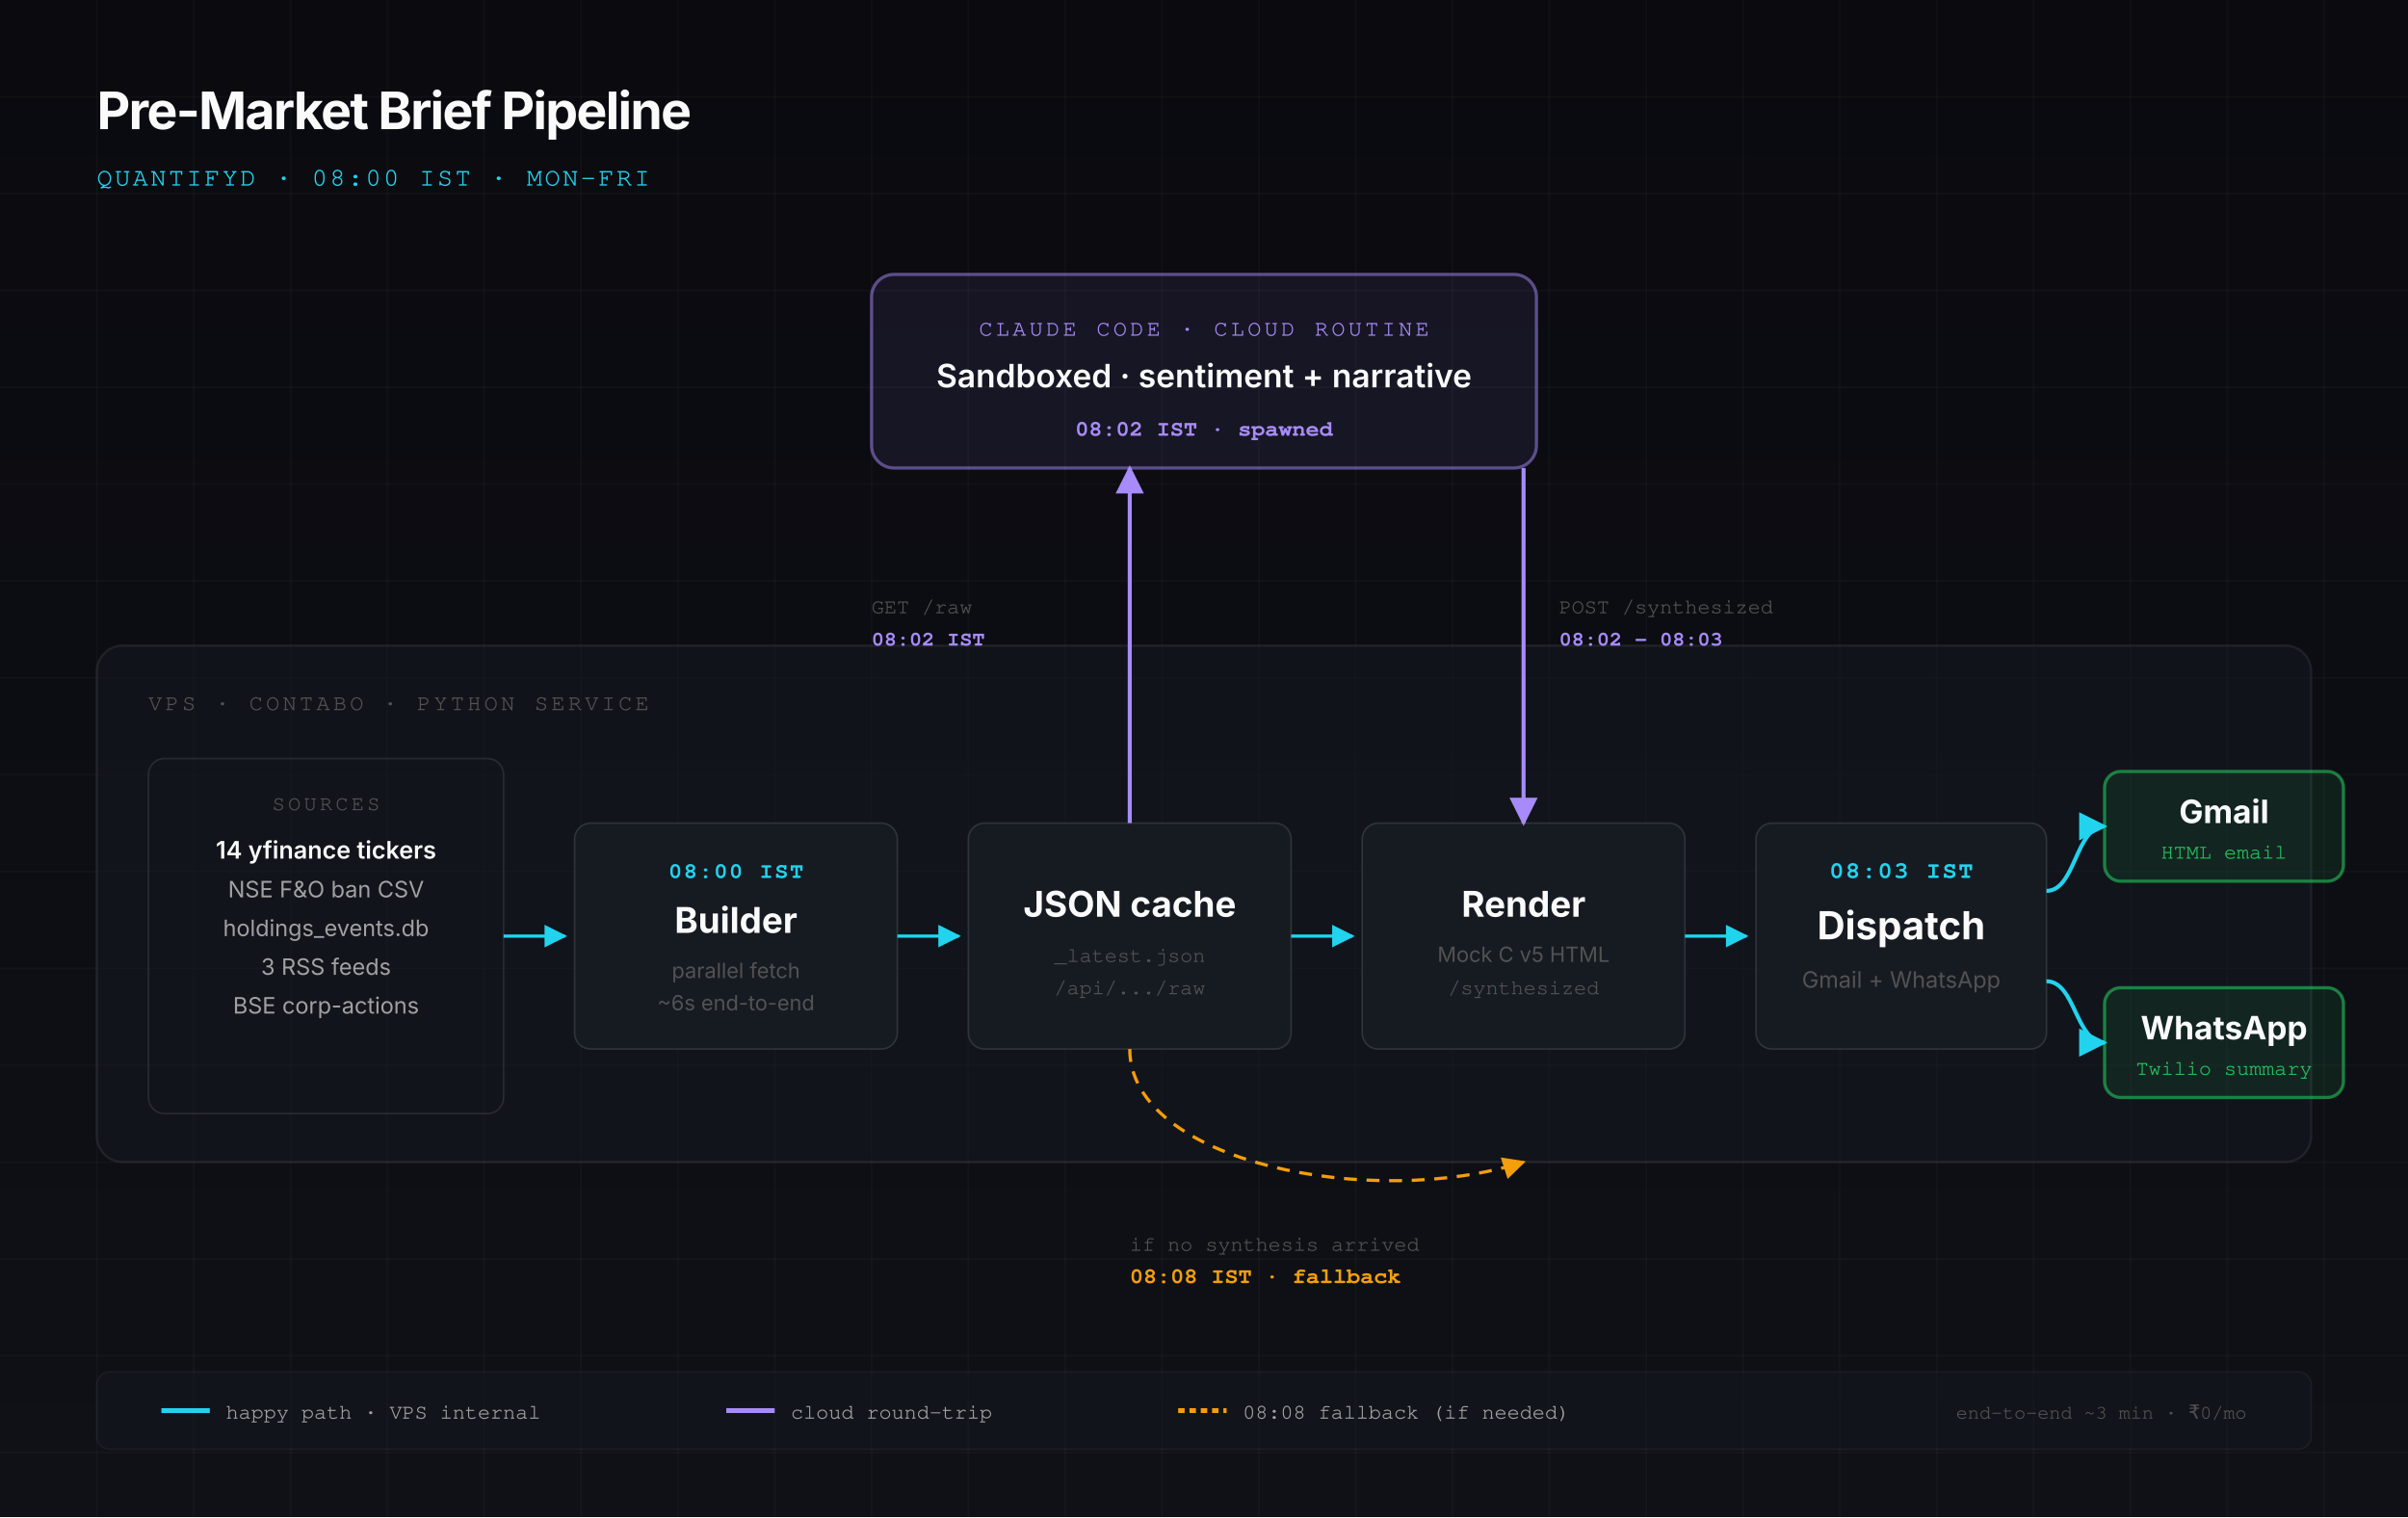
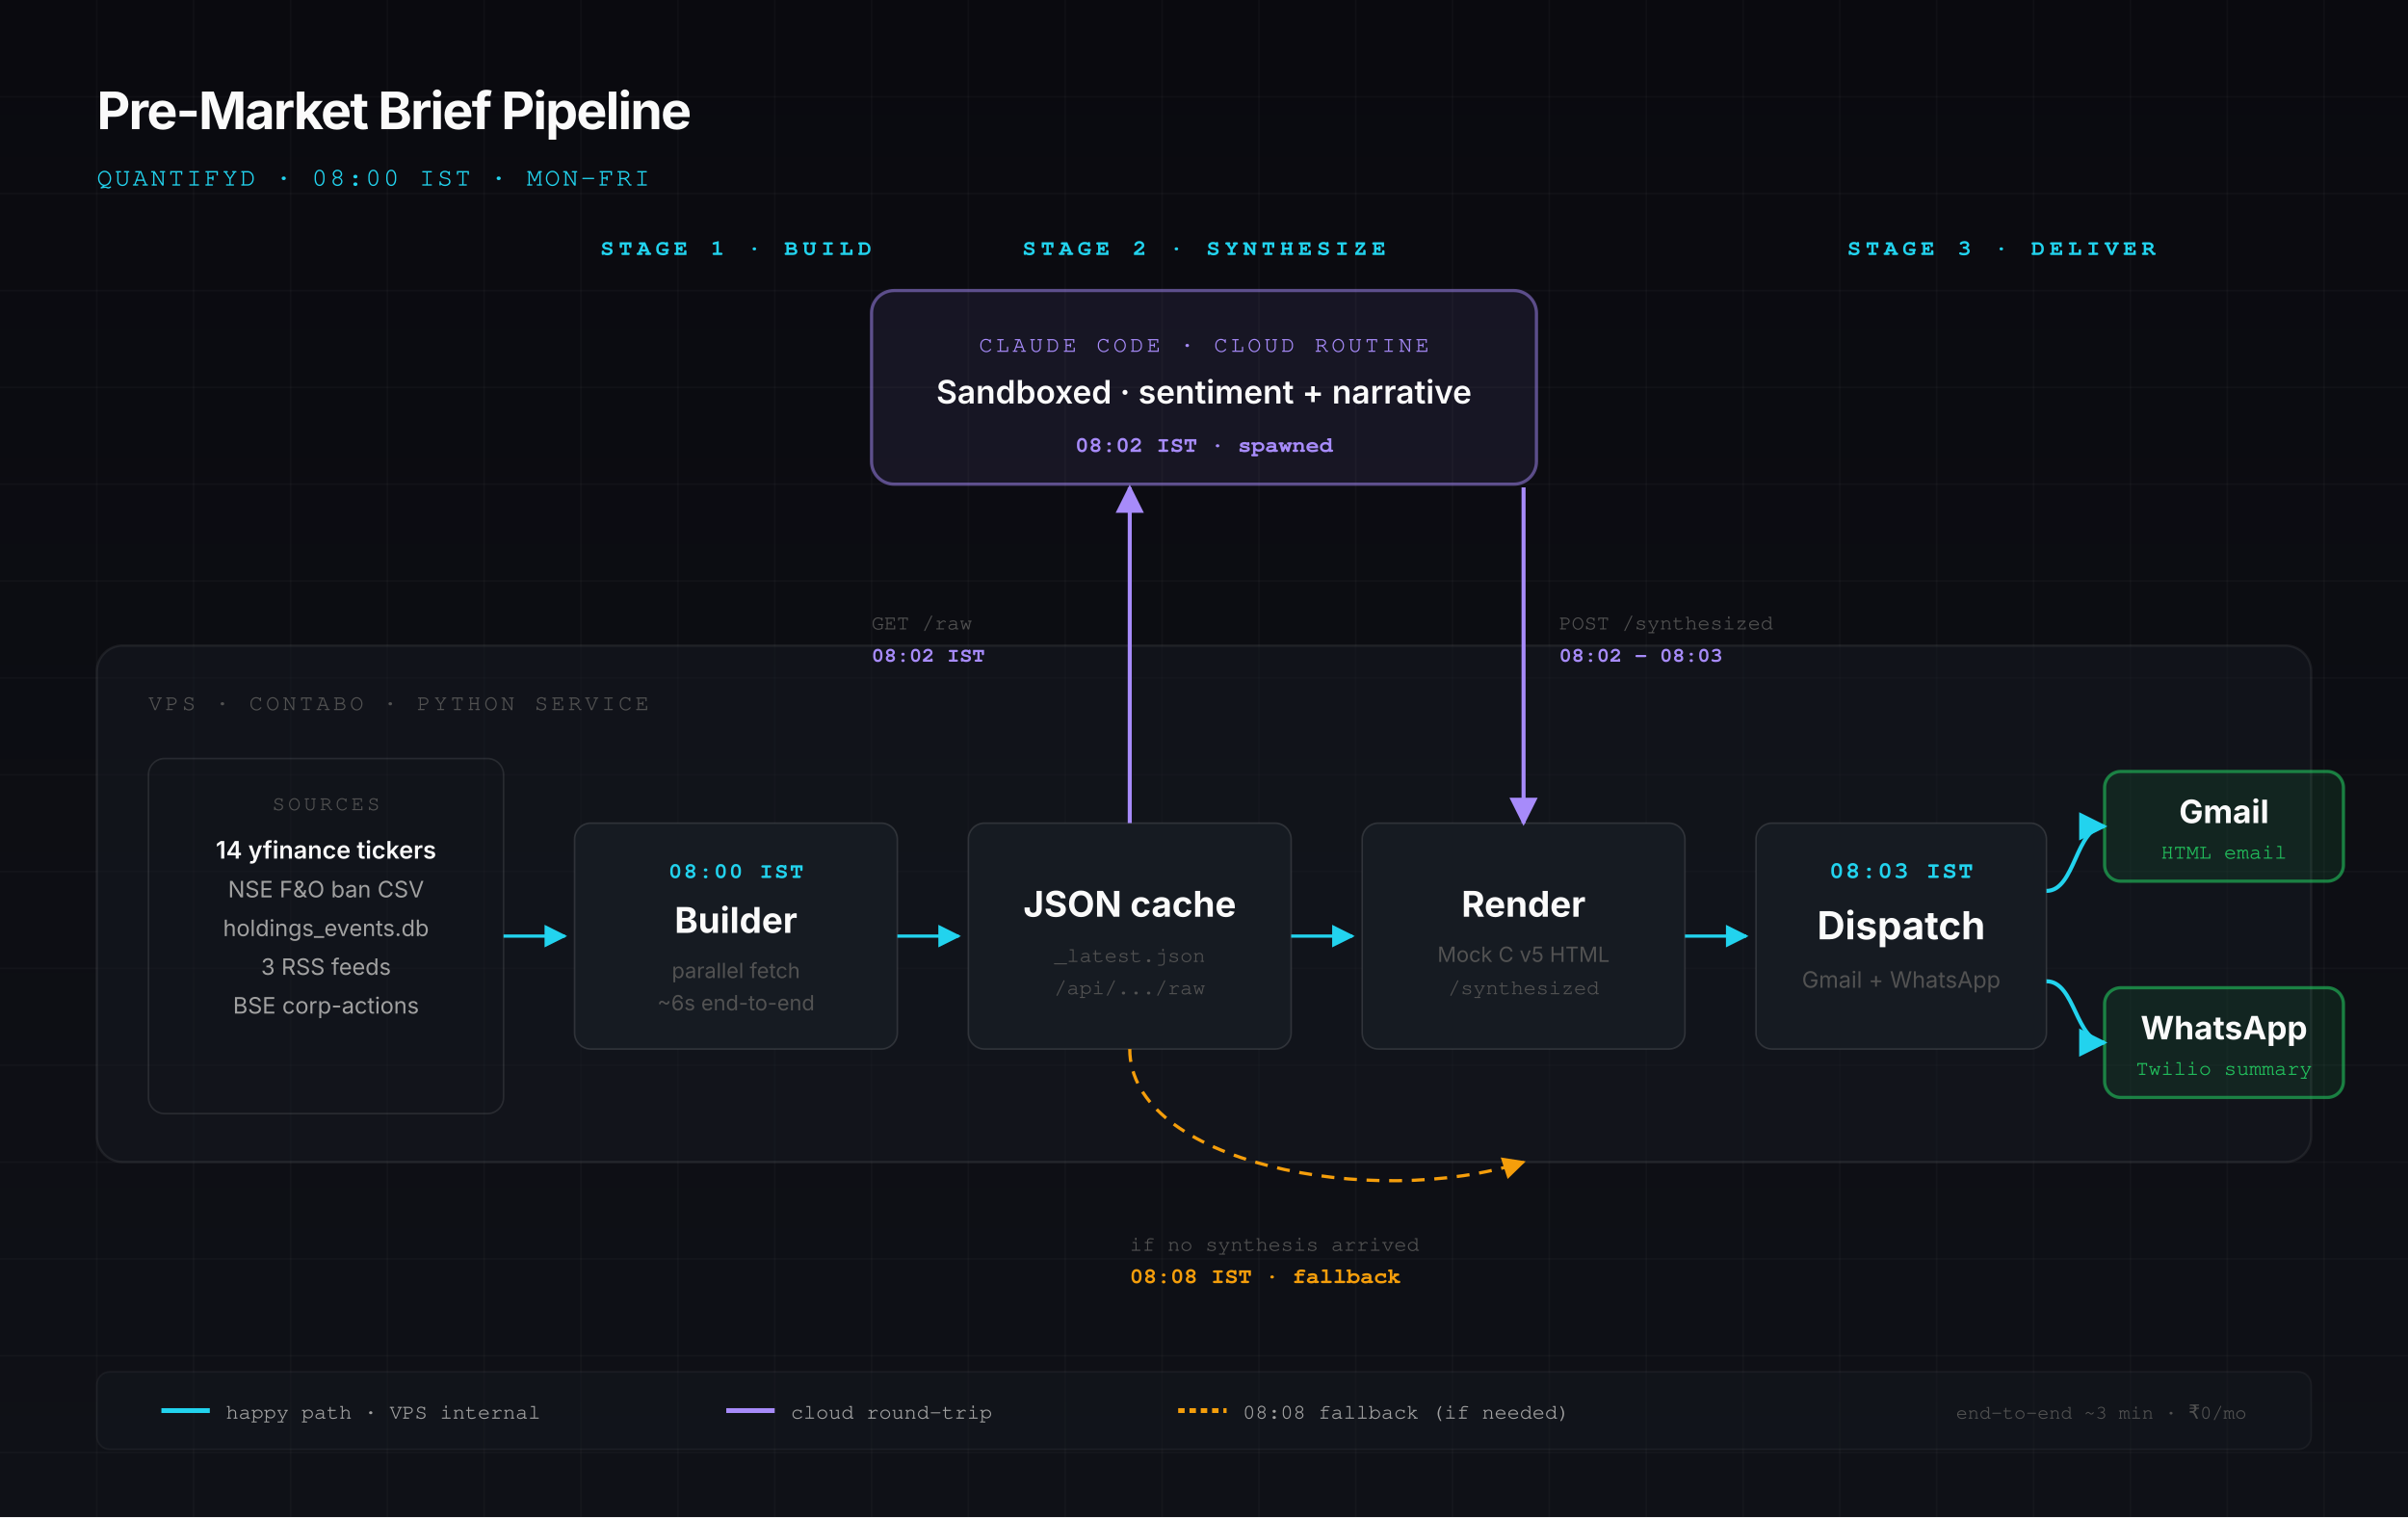
<svg xmlns="http://www.w3.org/2000/svg" viewBox="0 0 1492 940" width="1492" height="940">
  <defs>
    <marker id="ah" viewBox="0 0 10 10" refX="9" refY="5" markerWidth="7" markerHeight="7" orient="auto">
      <path d="M0 0L10 5L0 10z" fill="#22D3EE" />
    </marker>
    <marker id="ahP" viewBox="0 0 10 10" refX="9" refY="5" markerWidth="7" markerHeight="7" orient="auto">
      <path d="M0 0L10 5L0 10z" fill="#A78BFA" />
    </marker>
    <marker id="ahW" viewBox="0 0 10 10" refX="9" refY="5" markerWidth="7" markerHeight="7" orient="auto">
      <path d="M0 0L10 5L0 10z" fill="#F59E0B" />
    </marker>
    <linearGradient id="bgGrad" x1="0" y1="0" x2="0" y2="1">
      <stop offset="0%" stop-color="#0A0A0F" />
      <stop offset="100%" stop-color="#0F1117" />
    </linearGradient>
  </defs>
  <rect width="1492" height="940" fill="url(#bgGrad)" />
  <g stroke="rgba(255,255,255,0.025)" stroke-width="1">
    <line x1="0" y1="60" x2="1492" y2="60" />
    <line x1="0" y1="120" x2="1492" y2="120" />
    <line x1="0" y1="180" x2="1492" y2="180" />
    <line x1="0" y1="240" x2="1492" y2="240" />
    <line x1="0" y1="300" x2="1492" y2="300" />
    <line x1="0" y1="360" x2="1492" y2="360" />
    <line x1="0" y1="420" x2="1492" y2="420" />
    <line x1="0" y1="480" x2="1492" y2="480" />
    <line x1="0" y1="540" x2="1492" y2="540" />
    <line x1="0" y1="600" x2="1492" y2="600" />
    <line x1="0" y1="660" x2="1492" y2="660" />
    <line x1="0" y1="720" x2="1492" y2="720" />
    <line x1="0" y1="780" x2="1492" y2="780" />
    <line x1="0" y1="840" x2="1492" y2="840" />
    <line x1="0" y1="900" x2="1492" y2="900" />
    <line x1="60" y1="0" x2="60" y2="940" />
    <line x1="120" y1="0" x2="120" y2="940" />
    <line x1="180" y1="0" x2="180" y2="940" />
    <line x1="240" y1="0" x2="240" y2="940" />
    <line x1="300" y1="0" x2="300" y2="940" />
    <line x1="360" y1="0" x2="360" y2="940" />
    <line x1="420" y1="0" x2="420" y2="940" />
    <line x1="480" y1="0" x2="480" y2="940" />
    <line x1="540" y1="0" x2="540" y2="940" />
    <line x1="600" y1="0" x2="600" y2="940" />
    <line x1="660" y1="0" x2="660" y2="940" />
    <line x1="720" y1="0" x2="720" y2="940" />
    <line x1="780" y1="0" x2="780" y2="940" />
    <line x1="840" y1="0" x2="840" y2="940" />
    <line x1="900" y1="0" x2="900" y2="940" />
    <line x1="960" y1="0" x2="960" y2="940" />
    <line x1="1020" y1="0" x2="1020" y2="940" />
    <line x1="1080" y1="0" x2="1080" y2="940" />
    <line x1="1140" y1="0" x2="1140" y2="940" />
    <line x1="1200" y1="0" x2="1200" y2="940" />
    <line x1="1260" y1="0" x2="1260" y2="940" />
    <line x1="1320" y1="0" x2="1320" y2="940" />
    <line x1="1380" y1="0" x2="1380" y2="940" />
    <line x1="1440" y1="0" x2="1440" y2="940" />
  </g>
  <text x="60" y="80" font-family="Inter, Helvetica, Arial, sans-serif" font-size="32" font-weight="700" fill="#FAFAFA" letter-spacing="-1">Pre-Market Brief Pipeline</text>
  <text x="60" y="115" font-family="JetBrains Mono, Courier, monospace" font-size="16" fill="#22D3EE" letter-spacing="1.5">QUANTIFYD · 08:00 IST · MON-FRI</text>
-   <rect x="540" y="170" width="412" height="120" rx="14" fill="rgba(167,139,250,0.08)" stroke="rgba(167,139,250,0.5)" stroke-width="2" />
-   <text x="746" y="208" text-anchor="middle" font-family="JetBrains Mono, Courier, monospace" font-size="14" fill="#A78BFA" letter-spacing="2">CLAUDE CODE · CLOUD ROUTINE</text>
-   <text x="746" y="240" text-anchor="middle" font-family="Inter, Helvetica, Arial, sans-serif" font-size="20" font-weight="600" fill="#FAFAFA">Sandboxed · sentiment + narrative</text>
-   <text x="746" y="270" text-anchor="middle" font-family="JetBrains Mono, Courier, monospace" font-size="14" fill="#A78BFA" font-weight="600">08:02 IST · spawned</text>
+   <text x="456" y="158" text-anchor="middle" font-family="JetBrains Mono, Courier, monospace" font-size="14" fill="#22D3EE" letter-spacing="3" font-weight="700">STAGE 1 · BUILD</text>
+   <text x="746" y="158" text-anchor="middle" font-family="JetBrains Mono, Courier, monospace" font-size="14" fill="#22D3EE" letter-spacing="3" font-weight="700">STAGE 2 · SYNTHESIZE</text>
+   <text x="1240" y="158" text-anchor="middle" font-family="JetBrains Mono, Courier, monospace" font-size="14" fill="#22D3EE" letter-spacing="3" font-weight="700">STAGE 3 · DELIVER</text>
+   <rect x="540" y="180" width="412" height="120" rx="14" fill="rgba(167,139,250,0.08)" stroke="rgba(167,139,250,0.5)" stroke-width="2" />
+   <text x="746" y="218" text-anchor="middle" font-family="JetBrains Mono, Courier, monospace" font-size="14" fill="#A78BFA" letter-spacing="2">CLAUDE CODE · CLOUD ROUTINE</text>
+   <text x="746" y="250" text-anchor="middle" font-family="Inter, Helvetica, Arial, sans-serif" font-size="20" font-weight="600" fill="#FAFAFA">Sandboxed · sentiment + narrative</text>
+   <text x="746" y="280" text-anchor="middle" font-family="JetBrains Mono, Courier, monospace" font-size="14" fill="#A78BFA" font-weight="600">08:02 IST · spawned</text>
  <rect x="60" y="400" width="1372" height="320" rx="16" fill="rgba(22,27,34,0.5)" stroke="rgba(255,255,255,0.07)" stroke-width="1.5" />
  <text x="92" y="440" font-family="JetBrains Mono, Courier, monospace" font-size="14" fill="#525252" letter-spacing="2">VPS · CONTABO · PYTHON SERVICE</text>
  <rect x="92" y="470" width="220" height="220" rx="10" fill="transparent" stroke="rgba(255,255,255,0.1)" stroke-width="1" />
  <text x="202" y="502" text-anchor="middle" font-family="JetBrains Mono, Courier, monospace" font-size="13" fill="#525252" letter-spacing="2">SOURCES</text>
  <text x="202" y="532" text-anchor="middle" font-family="Inter, Helvetica, Arial, sans-serif" font-size="15" font-weight="600" fill="#FAFAFA">14 yfinance tickers</text>
  <text x="202" y="556" text-anchor="middle" font-family="Inter, Helvetica, Arial, sans-serif" font-size="14" fill="#A1A1A1">NSE F&amp;O ban CSV</text>
  <text x="202" y="580" text-anchor="middle" font-family="Inter, Helvetica, Arial, sans-serif" font-size="14" fill="#A1A1A1">holdings_events.db</text>
  <text x="202" y="604" text-anchor="middle" font-family="Inter, Helvetica, Arial, sans-serif" font-size="14" fill="#A1A1A1">3 RSS feeds</text>
  <text x="202" y="628" text-anchor="middle" font-family="Inter, Helvetica, Arial, sans-serif" font-size="14" fill="#A1A1A1">BSE corp-actions</text>
  <rect x="356" y="510" width="200" height="140" rx="10" fill="#161B22" stroke="rgba(255,255,255,0.12)" stroke-width="1" />
  <text x="456" y="544" text-anchor="middle" font-family="JetBrains Mono, Courier, monospace" font-size="14" fill="#22D3EE" font-weight="600" letter-spacing="1">08:00 IST</text>
  <text x="456" y="578" text-anchor="middle" font-family="Inter, Helvetica, Arial, sans-serif" font-size="22" font-weight="700" fill="#FAFAFA">Builder</text>
  <text x="456" y="606" text-anchor="middle" font-family="Inter, Helvetica, Arial, sans-serif" font-size="13" fill="#525252">parallel fetch</text>
  <text x="456" y="626" text-anchor="middle" font-family="Inter, Helvetica, Arial, sans-serif" font-size="13" fill="#525252">~6s end-to-end</text>
  <rect x="600" y="510" width="200" height="140" rx="10" fill="#161B22" stroke="rgba(255,255,255,0.12)" stroke-width="1" />
  <text x="700" y="568" text-anchor="middle" font-family="Inter, Helvetica, Arial, sans-serif" font-size="22" font-weight="700" fill="#FAFAFA">JSON cache</text>
  <text x="700" y="596" text-anchor="middle" font-family="JetBrains Mono, Courier, monospace" font-size="13" fill="#525252">_latest.json</text>
  <text x="700" y="616" text-anchor="middle" font-family="JetBrains Mono, Courier, monospace" font-size="13" fill="#525252">/api/.../raw</text>
  <rect x="844" y="510" width="200" height="140" rx="10" fill="#161B22" stroke="rgba(255,255,255,0.12)" stroke-width="1" />
  <text x="944" y="568" text-anchor="middle" font-family="Inter, Helvetica, Arial, sans-serif" font-size="22" font-weight="700" fill="#FAFAFA">Render</text>
  <text x="944" y="596" text-anchor="middle" font-family="Inter, Helvetica, Arial, sans-serif" font-size="13" fill="#525252">Mock C v5 HTML</text>
  <text x="944" y="616" text-anchor="middle" font-family="JetBrains Mono, Courier, monospace" font-size="13" fill="#525252">/synthesized</text>
  <rect x="1088" y="510" width="180" height="140" rx="10" fill="#161B22" stroke="rgba(255,255,255,0.12)" stroke-width="1" />
  <text x="1178" y="544" text-anchor="middle" font-family="JetBrains Mono, Courier, monospace" font-size="15" fill="#22D3EE" font-weight="600" letter-spacing="1">08:03 IST</text>
  <text x="1178" y="582" text-anchor="middle" font-family="Inter, Helvetica, Arial, sans-serif" font-size="24" font-weight="700" fill="#FAFAFA">Dispatch</text>
  <text x="1178" y="612" text-anchor="middle" font-family="Inter, Helvetica, Arial, sans-serif" font-size="14" fill="#525252">Gmail + WhatsApp</text>
  <rect x="1304" y="478" width="148" height="68" rx="10" fill="rgba(34,197,94,0.1)" stroke="rgba(34,197,94,0.6)" stroke-width="2" />
  <text x="1378" y="510" text-anchor="middle" font-family="Inter, Helvetica, Arial, sans-serif" font-size="20" font-weight="700" fill="#FAFAFA">Gmail</text>
  <text x="1378" y="532" text-anchor="middle" font-family="JetBrains Mono, Courier, monospace" font-size="13" fill="#22C55E">HTML email</text>
  <rect x="1304" y="612" width="148" height="68" rx="10" fill="rgba(34,197,94,0.1)" stroke="rgba(34,197,94,0.6)" stroke-width="2" />
  <text x="1378" y="644" text-anchor="middle" font-family="Inter, Helvetica, Arial, sans-serif" font-size="20" font-weight="700" fill="#FAFAFA">WhatsApp</text>
  <text x="1378" y="666" text-anchor="middle" font-family="JetBrains Mono, Courier, monospace" font-size="13" fill="#22C55E">Twilio summary</text>
  <path d="M 312 580 L 350 580" fill="none" stroke="#22D3EE" stroke-width="2" marker-end="url(#ah)" />
  <path d="M 556 580 L 594 580" fill="none" stroke="#22D3EE" stroke-width="2" marker-end="url(#ah)" />
  <path d="M 800 580 L 838 580" fill="none" stroke="#22D3EE" stroke-width="2" marker-end="url(#ah)" />
  <path d="M 1044 580 L 1082 580" fill="none" stroke="#22D3EE" stroke-width="2" marker-end="url(#ah)" />
  <path d="M 1268 552 C 1286 552, 1286 512, 1304 512" fill="none" stroke="#22D3EE" stroke-width="2.5" marker-end="url(#ah)" />
  <path d="M 1268 608 C 1286 608, 1286 646, 1304 646" fill="none" stroke="#22D3EE" stroke-width="2.5" marker-end="url(#ah)" />
-   <path d="M 700 510 C 700 410, 700 350, 700 290" fill="none" stroke="#A78BFA" stroke-width="2.5" marker-end="url(#ahP)" />
-   <text x="540" y="380" font-family="JetBrains Mono, Courier, monospace" font-size="13" fill="#525252">GET /raw</text>
-   <text x="540" y="400" font-family="JetBrains Mono, Courier, monospace" font-size="13" fill="#A78BFA" font-weight="600">08:02 IST</text>
-   <path d="M 944 290 C 944 350, 944 410, 944 510" fill="none" stroke="#A78BFA" stroke-width="2.5" marker-end="url(#ahP)" />
-   <text x="966" y="380" font-family="JetBrains Mono, Courier, monospace" font-size="13" fill="#525252">POST /synthesized</text>
-   <text x="966" y="400" font-family="JetBrains Mono, Courier, monospace" font-size="13" fill="#A78BFA" font-weight="600">08:02 - 08:03</text>
+   <path d="M 700 510 C 700 420, 700 360, 700 302" fill="none" stroke="#A78BFA" stroke-width="2.5" marker-end="url(#ahP)" />
+   <text x="540" y="390" font-family="JetBrains Mono, Courier, monospace" font-size="13" fill="#525252">GET /raw</text>
+   <text x="540" y="410" font-family="JetBrains Mono, Courier, monospace" font-size="13" fill="#A78BFA" font-weight="600">08:02 IST</text>
+   <path d="M 944 302 C 944 360, 944 420, 944 510" fill="none" stroke="#A78BFA" stroke-width="2.5" marker-end="url(#ahP)" />
+   <text x="966" y="390" font-family="JetBrains Mono, Courier, monospace" font-size="13" fill="#525252">POST /synthesized</text>
+   <text x="966" y="410" font-family="JetBrains Mono, Courier, monospace" font-size="13" fill="#A78BFA" font-weight="600">08:02 - 08:03</text>
  <path d="M 700 650 C 700 720, 850 750, 944 720" fill="none" stroke="#F59E0B" stroke-width="2" stroke-dasharray="8 6" marker-end="url(#ahW)" />
  <text x="700" y="775" font-family="JetBrains Mono, Courier, monospace" font-size="13" fill="#525252">if no synthesis arrived</text>
  <text x="700" y="795" font-family="JetBrains Mono, Courier, monospace" font-size="14" fill="#F59E0B" font-weight="600">08:08 IST · fallback</text>
  <rect x="60" y="850" width="1372" height="48" rx="8" fill="rgba(22,27,34,0.4)" stroke="rgba(255,255,255,0.05)" stroke-width="1" />
  <line x1="100" y1="874" x2="130" y2="874" stroke="#22D3EE" stroke-width="3" />
  <text x="140" y="879" font-family="JetBrains Mono, Courier, monospace" font-size="13" fill="#A1A1A1">happy path · VPS internal</text>
  <line x1="450" y1="874" x2="480" y2="874" stroke="#A78BFA" stroke-width="3" />
  <text x="490" y="879" font-family="JetBrains Mono, Courier, monospace" font-size="13" fill="#A1A1A1">cloud round-trip</text>
  <line x1="730" y1="874" x2="760" y2="874" stroke="#F59E0B" stroke-width="3" stroke-dasharray="4 3" />
  <text x="770" y="879" font-family="JetBrains Mono, Courier, monospace" font-size="13" fill="#A1A1A1">08:08 fallback (if needed)</text>
  <text x="1392" y="879" text-anchor="end" font-family="JetBrains Mono, Courier, monospace" font-size="12" fill="#525252">end-to-end ~3 min · ₹0/mo</text>
</svg>
